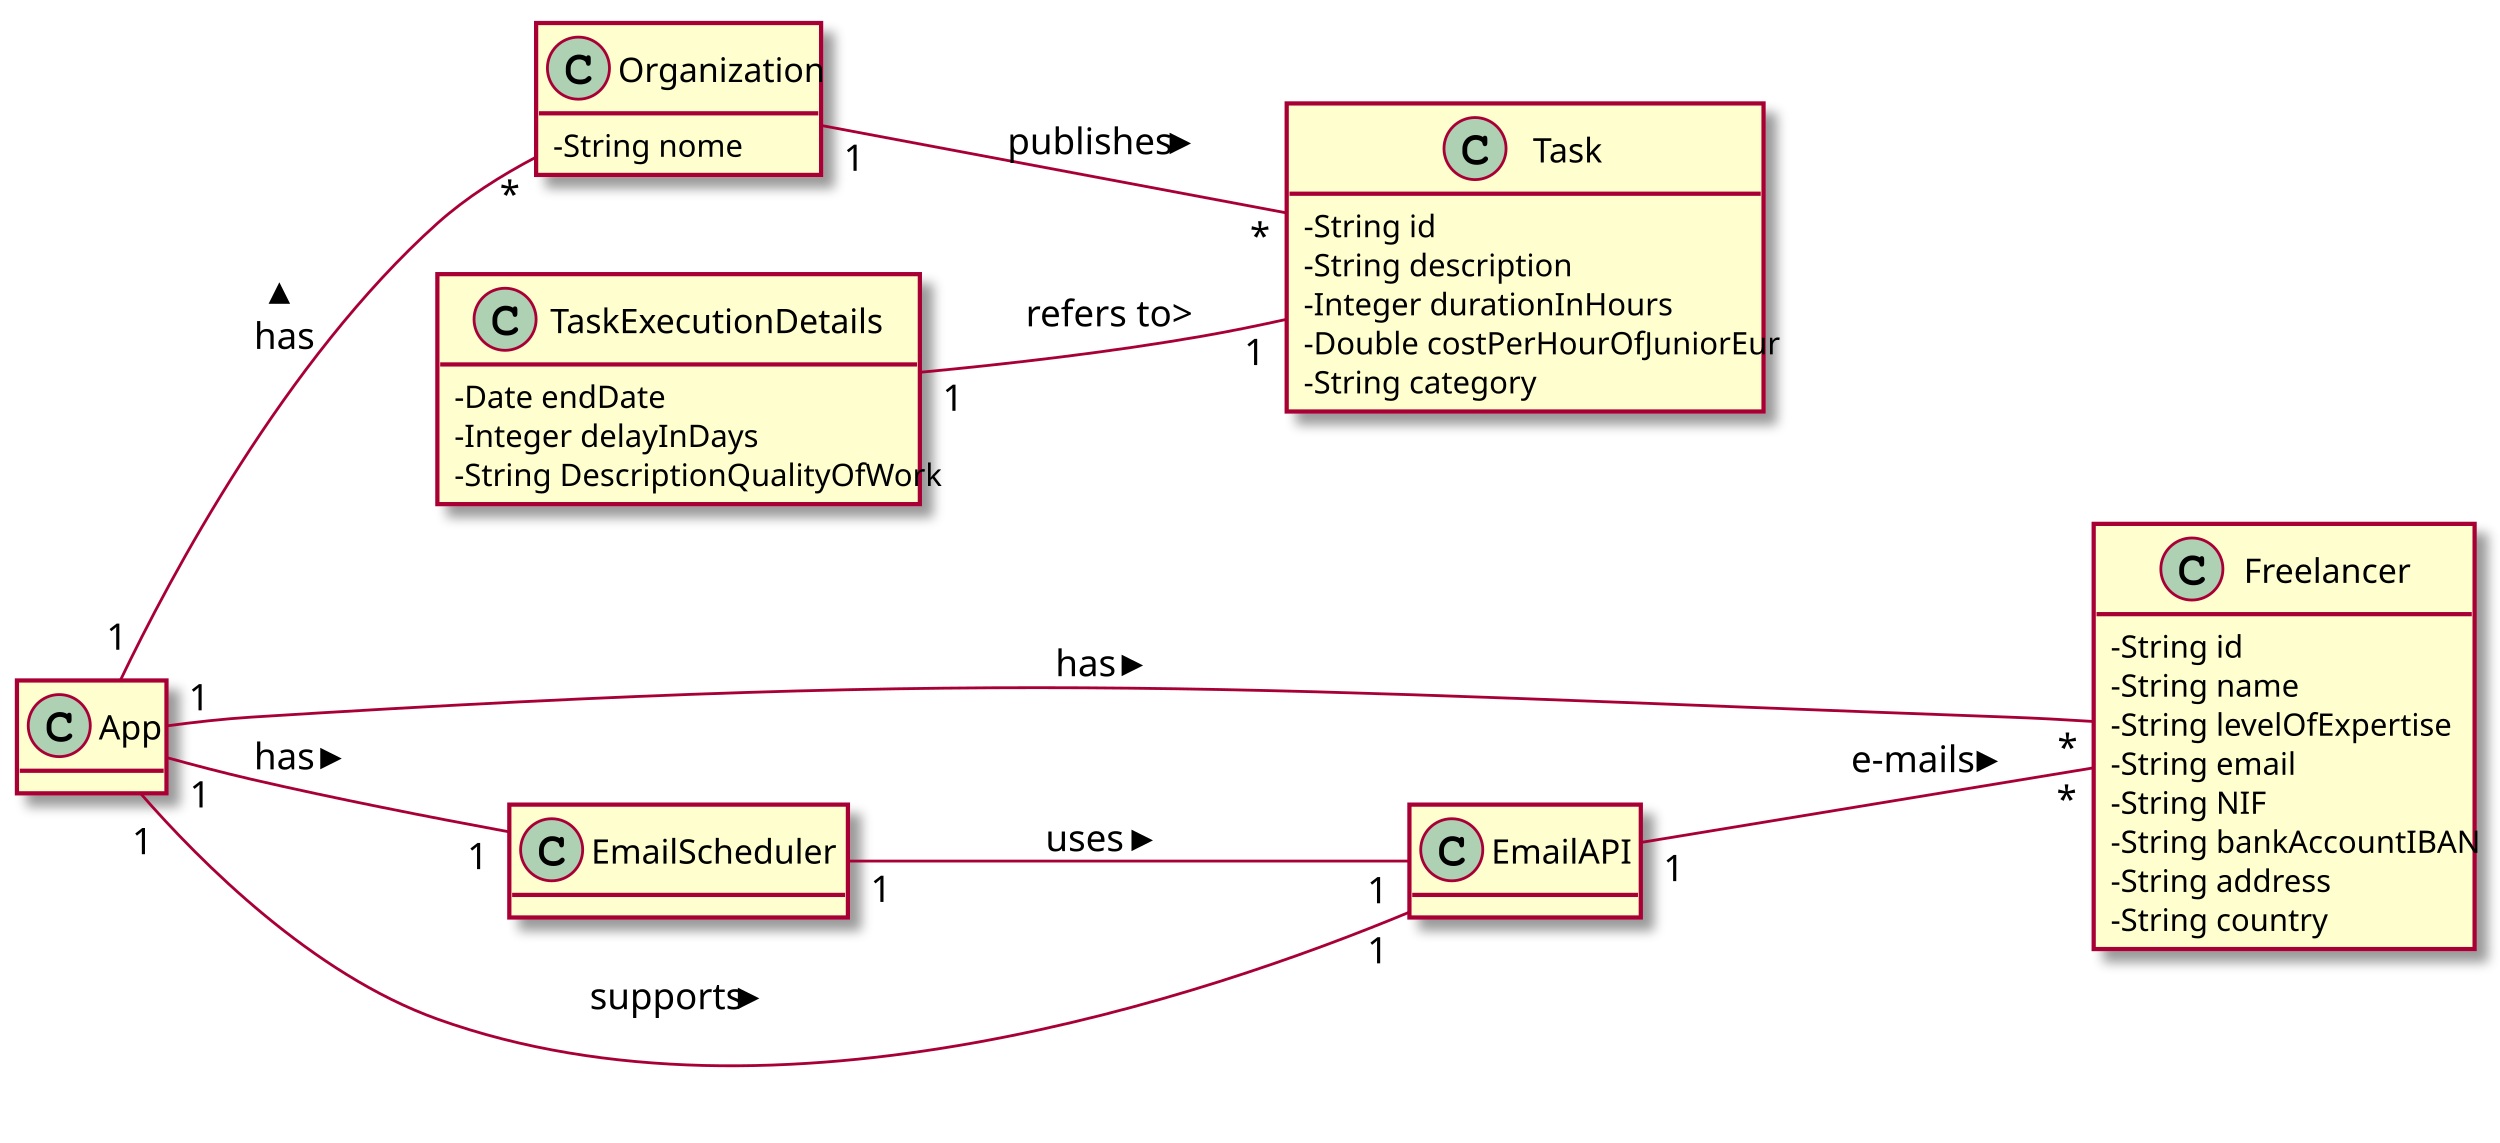
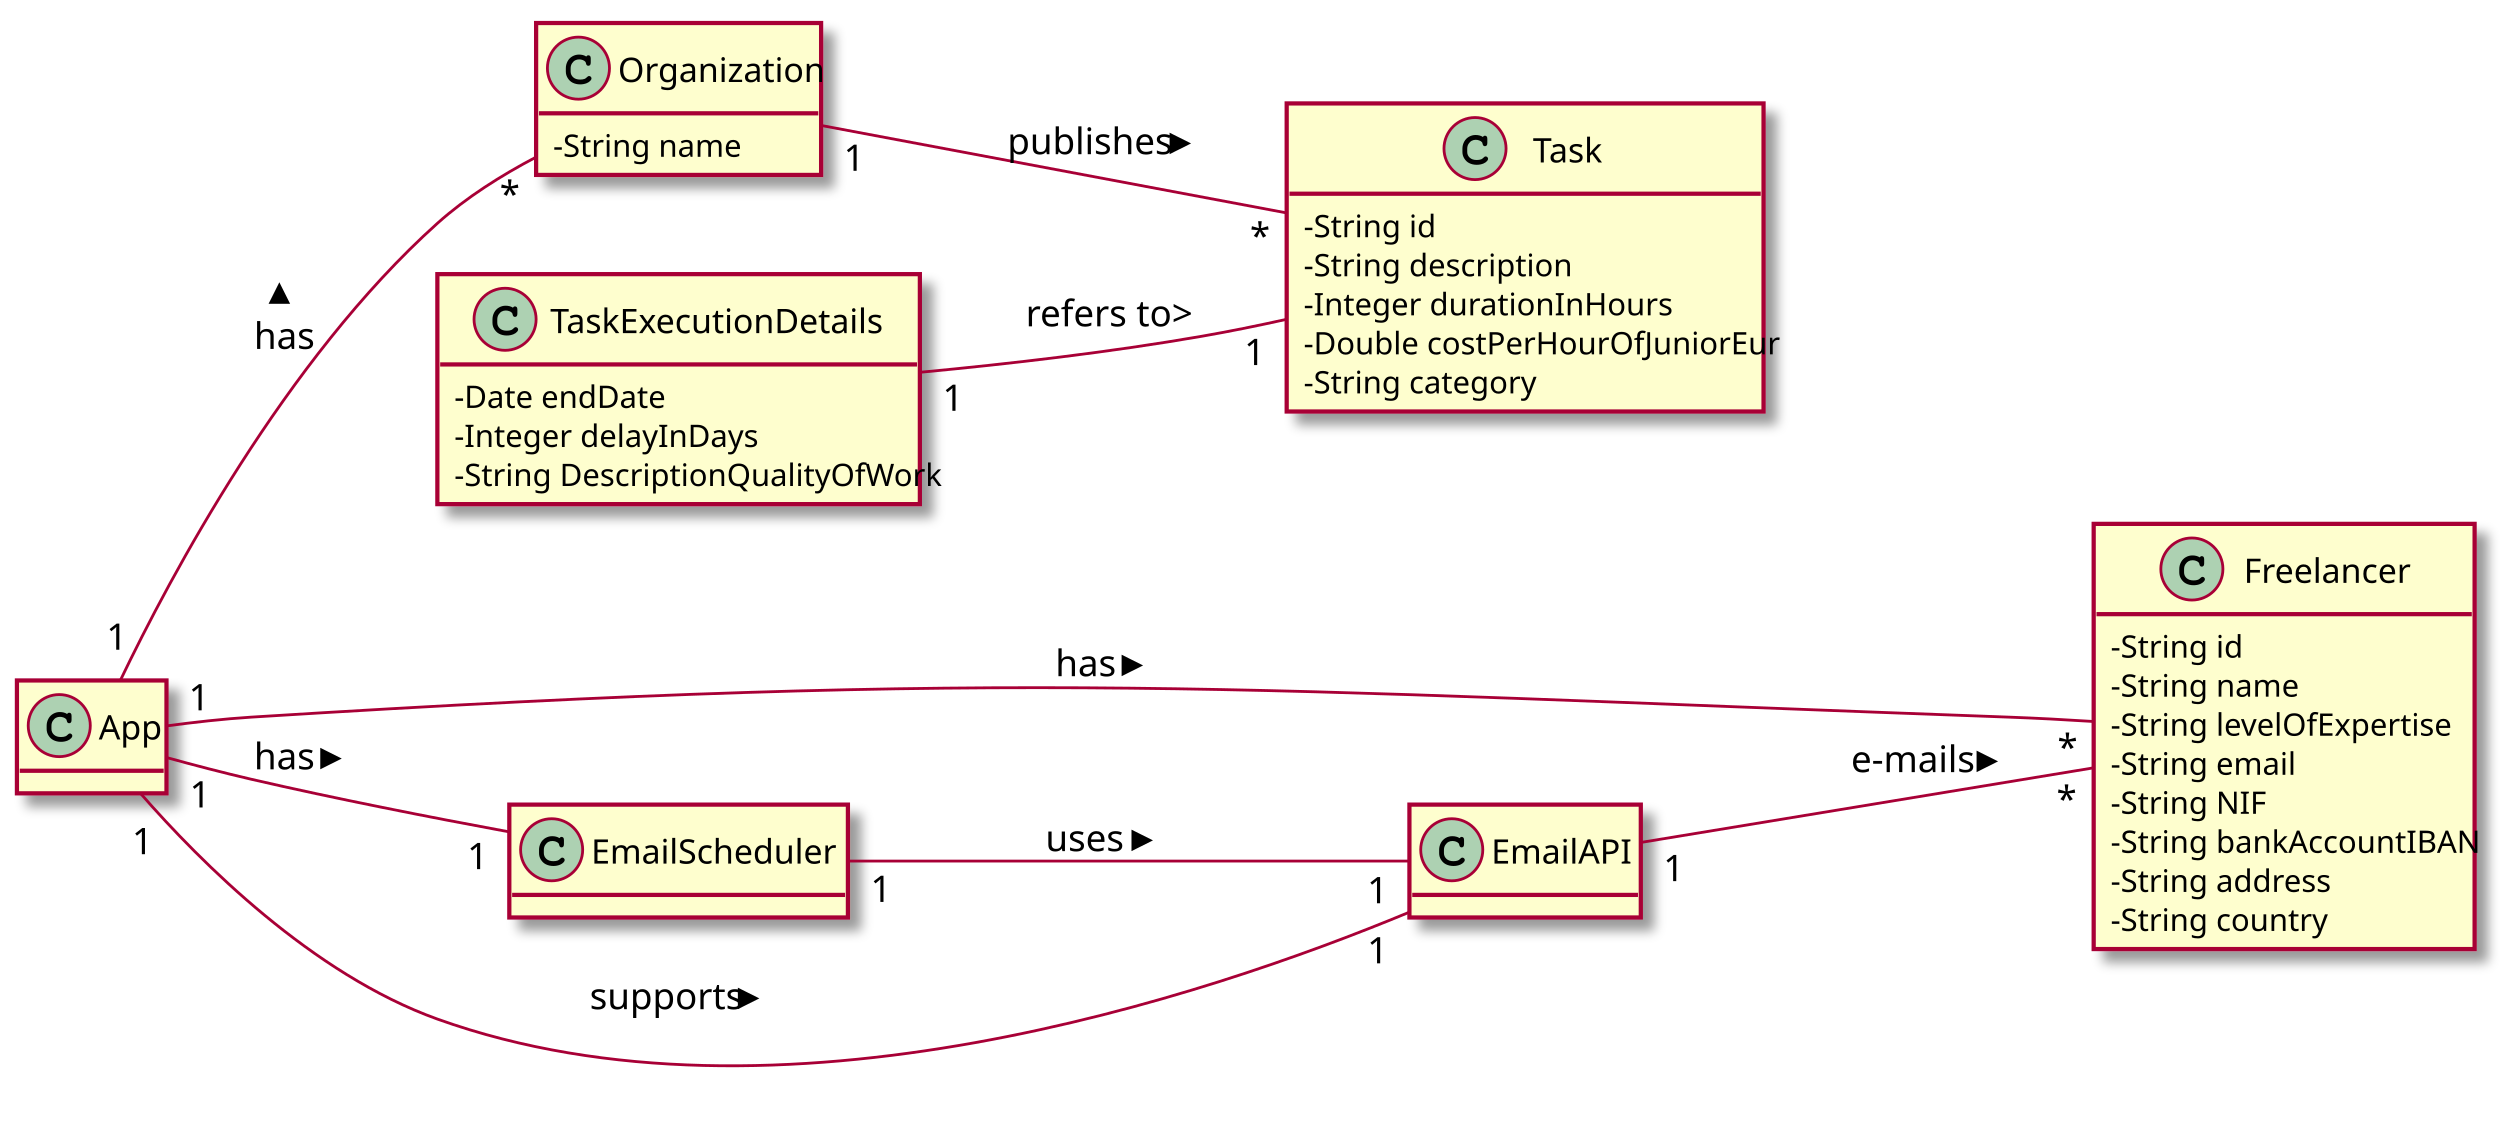
<svg xmlns="http://www.w3.org/2000/svg" contentScriptType="application/ecmascript" contentStyleType="text/css" height="405px" preserveAspectRatio="none" style="width:886px;height:405px;" version="1.1" viewBox="0 0 886 405" width="886px" zoomAndPan="magnify">
  <defs>
    <filter height="300%" id="f12lfv94ma1owq" width="300%" x="-1" y="-1">
      <feGaussianBlur result="blurOut" stdDeviation="2.0" />
      <feColorMatrix in="blurOut" result="blurOut2" type="matrix" values="0 0 0 0 0 0 0 0 0 0 0 0 0 0 0 0 0 0 .4 0" />
      <feOffset dx="4.0" dy="4.0" in="blurOut2" result="blurOut3" />
      <feBlend in="SourceGraphic" in2="blurOut3" mode="normal" />
    </filter>
  </defs>
  <g>
    <rect fill="#FEFECE" filter="url(#f12lfv94ma1owq)" height="81.508" style="stroke: #A80036; stroke-width: 1.5;" width="171" x="155" y="97.156" />
    <ellipse cx="179" cy="113.156" fill="#ADD1B2" rx="11" ry="11" style="stroke: #A80036; stroke-width: 1.0;" />
    <path d="M181.766,109.031 Q181.922,108.812 182.109,108.703 Q182.297,108.594 182.516,108.594 Q182.891,108.594 183.125,108.851 Q183.359,109.109 183.359,109.719 L183.359,111.172 Q183.359,111.781 183.125,112.047 Q182.891,112.312 182.516,112.312 Q182.172,112.312 181.969,112.109 Q181.766,111.922 181.656,111.406 Q181.609,111.047 181.422,110.859 Q181.094,110.484 180.484,110.265 Q179.875,110.047 179.25,110.047 Q178.484,110.047 177.852,110.375 Q177.219,110.703 176.727,111.453 Q176.234,112.203 176.234,113.234 L176.234,114.328 Q176.234,115.562 177.125,116.383 Q178.016,117.203 179.609,117.203 Q180.547,117.203 181.203,116.953 Q181.594,116.797 182.016,116.359 Q182.281,116.094 182.43,116.015 Q182.578,115.937 182.781,115.937 Q183.109,115.937 183.367,116.195 Q183.625,116.453 183.625,116.797 Q183.625,117.14 183.281,117.547 Q182.781,118.125 181.984,118.453 Q180.906,118.906 179.609,118.906 Q178.094,118.906 176.891,118.281 Q175.906,117.781 175.219,116.711 Q174.531,115.64 174.531,114.359 L174.531,113.203 Q174.531,111.875 175.148,110.726 Q175.766,109.578 176.859,108.961 Q177.953,108.344 179.188,108.344 Q179.922,108.344 180.57,108.508 Q181.219,108.672 181.766,109.031 Z " />
    <text fill="#000000" font-family="sans-serif" font-size="12" lengthAdjust="spacingAndGlyphs" textLength="119" x="195" y="118.066">TaskExecutionDetails</text>
    <line style="stroke: #A80036; stroke-width: 1.5;" x1="156" x2="325" y1="129.156" y2="129.156" />
    <text fill="#000000" font-family="sans-serif" font-size="11" lengthAdjust="spacingAndGlyphs" textLength="69" x="161" y="144.575">-Date endDate</text>
    <text fill="#000000" font-family="sans-serif" font-size="11" lengthAdjust="spacingAndGlyphs" textLength="99" x="161" y="158.411">-Integer delayInDays</text>
    <text fill="#000000" font-family="sans-serif" font-size="11" lengthAdjust="spacingAndGlyphs" textLength="159" x="161" y="172.247">-String DescriptionQualityOfWork</text>
    <rect fill="#FEFECE" filter="url(#f12lfv94ma1owq)" height="53.836" style="stroke: #A80036; stroke-width: 1.5;" width="101" x="190" y="8.156" />
    <ellipse cx="205" cy="24.156" fill="#ADD1B2" rx="11" ry="11" style="stroke: #A80036; stroke-width: 1.0;" />
    <path d="M207.766,20.031 Q207.922,19.812 208.109,19.703 Q208.297,19.593 208.516,19.593 Q208.891,19.593 209.125,19.851 Q209.359,20.109 209.359,20.718 L209.359,22.172 Q209.359,22.781 209.125,23.047 Q208.891,23.312 208.516,23.312 Q208.172,23.312 207.969,23.109 Q207.766,22.922 207.656,22.406 Q207.609,22.047 207.422,21.859 Q207.094,21.484 206.484,21.265 Q205.875,21.047 205.25,21.047 Q204.484,21.047 203.852,21.375 Q203.219,21.703 202.727,22.453 Q202.234,23.203 202.234,24.234 L202.234,25.328 Q202.234,26.562 203.125,27.383 Q204.016,28.203 205.609,28.203 Q206.547,28.203 207.203,27.953 Q207.594,27.797 208.016,27.359 Q208.281,27.093 208.43,27.015 Q208.578,26.937 208.781,26.937 Q209.109,26.937 209.367,27.195 Q209.625,27.453 209.625,27.797 Q209.625,28.14 209.281,28.547 Q208.781,29.125 207.984,29.453 Q206.906,29.906 205.609,29.906 Q204.094,29.906 202.891,29.281 Q201.906,28.781 201.219,27.711 Q200.531,26.64 200.531,25.359 L200.531,24.203 Q200.531,22.875 201.148,21.726 Q201.766,20.578 202.859,19.961 Q203.953,19.343 205.188,19.343 Q205.922,19.343 206.57,19.508 Q207.219,19.672 207.766,20.031 Z " />
    <text fill="#000000" font-family="sans-serif" font-size="12" lengthAdjust="spacingAndGlyphs" textLength="69" x="219" y="29.066">Organization</text>
    <line style="stroke: #A80036; stroke-width: 1.5;" x1="191" x2="290" y1="40.156" y2="40.156" />
-     <text fill="#000000" font-family="sans-serif" font-size="11" lengthAdjust="spacingAndGlyphs" textLength="61" x="196" y="55.575">-String nome</text>
+     <text fill="#000000" font-family="sans-serif" font-size="11" lengthAdjust="spacingAndGlyphs" textLength="61" x="196" y="55.575">-String name</text>
    <rect fill="#FEFECE" filter="url(#f12lfv94ma1owq)" height="109.18" style="stroke: #A80036; stroke-width: 1.5;" width="169" x="456" y="36.656" />
    <ellipse cx="522.75" cy="52.656" fill="#ADD1B2" rx="11" ry="11" style="stroke: #A80036; stroke-width: 1.0;" />
    <path d="M525.516,48.531 Q525.672,48.312 525.859,48.203 Q526.047,48.093 526.266,48.093 Q526.641,48.093 526.875,48.351 Q527.109,48.609 527.109,49.218 L527.109,50.672 Q527.109,51.281 526.875,51.547 Q526.641,51.812 526.266,51.812 Q525.922,51.812 525.719,51.609 Q525.516,51.422 525.406,50.906 Q525.359,50.547 525.172,50.359 Q524.844,49.984 524.234,49.765 Q523.625,49.547 523,49.547 Q522.234,49.547 521.602,49.875 Q520.969,50.203 520.477,50.953 Q519.984,51.703 519.984,52.734 L519.984,53.828 Q519.984,55.062 520.875,55.883 Q521.766,56.703 523.359,56.703 Q524.297,56.703 524.953,56.453 Q525.344,56.297 525.766,55.859 Q526.031,55.593 526.18,55.515 Q526.328,55.437 526.531,55.437 Q526.859,55.437 527.117,55.695 Q527.375,55.953 527.375,56.297 Q527.375,56.64 527.031,57.047 Q526.531,57.625 525.734,57.953 Q524.656,58.406 523.359,58.406 Q521.844,58.406 520.641,57.781 Q519.656,57.281 518.969,56.211 Q518.281,55.14 518.281,53.859 L518.281,52.703 Q518.281,51.375 518.898,50.226 Q519.516,49.078 520.609,48.461 Q521.703,47.843 522.938,47.843 Q523.672,47.843 524.32,48.008 Q524.969,48.172 525.516,48.531 Z " />
    <text fill="#000000" font-family="sans-serif" font-size="12" lengthAdjust="spacingAndGlyphs" textLength="27" x="543.25" y="57.566">Task</text>
    <line style="stroke: #A80036; stroke-width: 1.5;" x1="457" x2="624" y1="68.656" y2="68.656" />
    <text fill="#000000" font-family="sans-serif" font-size="11" lengthAdjust="spacingAndGlyphs" textLength="43" x="462" y="84.075">-String id</text>
    <text fill="#000000" font-family="sans-serif" font-size="11" lengthAdjust="spacingAndGlyphs" textLength="88" x="462" y="97.911">-String description</text>
    <text fill="#000000" font-family="sans-serif" font-size="11" lengthAdjust="spacingAndGlyphs" textLength="116" x="462" y="111.747">-Integer durationInHours</text>
    <text fill="#000000" font-family="sans-serif" font-size="11" lengthAdjust="spacingAndGlyphs" textLength="157" x="462" y="125.583">-Double costPerHourOfJuniorEur</text>
    <text fill="#000000" font-family="sans-serif" font-size="11" lengthAdjust="spacingAndGlyphs" textLength="78" x="462" y="139.419">-String category</text>
    <rect fill="#FEFECE" filter="url(#f12lfv94ma1owq)" height="40" style="stroke: #A80036; stroke-width: 1.5;" width="53" x="6" y="241.156" />
    <ellipse cx="21" cy="257.156" fill="#ADD1B2" rx="11" ry="11" style="stroke: #A80036; stroke-width: 1.0;" />
    <path d="M23.766,253.031 Q23.922,252.812 24.109,252.703 Q24.297,252.594 24.516,252.594 Q24.891,252.594 25.125,252.851 Q25.359,253.109 25.359,253.719 L25.359,255.172 Q25.359,255.781 25.125,256.047 Q24.891,256.312 24.516,256.312 Q24.172,256.312 23.969,256.109 Q23.766,255.922 23.656,255.406 Q23.609,255.047 23.422,254.859 Q23.094,254.484 22.484,254.265 Q21.875,254.047 21.25,254.047 Q20.484,254.047 19.852,254.375 Q19.219,254.703 18.727,255.453 Q18.234,256.203 18.234,257.234 L18.234,258.328 Q18.234,259.562 19.125,260.383 Q20.016,261.203 21.609,261.203 Q22.547,261.203 23.203,260.953 Q23.594,260.797 24.016,260.359 Q24.281,260.094 24.43,260.015 Q24.578,259.937 24.781,259.937 Q25.109,259.937 25.367,260.195 Q25.625,260.453 25.625,260.797 Q25.625,261.14 25.281,261.547 Q24.781,262.125 23.984,262.453 Q22.906,262.906 21.609,262.906 Q20.094,262.906 18.891,262.281 Q17.906,261.781 17.219,260.711 Q16.531,259.64 16.531,258.359 L16.531,257.203 Q16.531,255.875 17.148,254.726 Q17.766,253.578 18.859,252.961 Q19.953,252.344 21.188,252.344 Q21.922,252.344 22.57,252.508 Q23.219,252.672 23.766,253.031 Z " />
    <text fill="#000000" font-family="sans-serif" font-size="12" lengthAdjust="spacingAndGlyphs" textLength="21" x="35" y="262.066">App</text>
    <line style="stroke: #A80036; stroke-width: 1.5;" x1="7" x2="58" y1="273.156" y2="273.156" />
    <rect fill="#FEFECE" filter="url(#f12lfv94ma1owq)" height="40" style="stroke: #A80036; stroke-width: 1.5;" width="120" x="180.5" y="285.156" />
    <ellipse cx="195.5" cy="301.156" fill="#ADD1B2" rx="11" ry="11" style="stroke: #A80036; stroke-width: 1.0;" />
    <path d="M198.266,297.031 Q198.422,296.813 198.609,296.703 Q198.797,296.594 199.016,296.594 Q199.391,296.594 199.625,296.852 Q199.859,297.11 199.859,297.719 L199.859,299.172 Q199.859,299.781 199.625,300.047 Q199.391,300.313 199.016,300.313 Q198.672,300.313 198.469,300.11 Q198.266,299.922 198.156,299.406 Q198.109,299.047 197.922,298.86 Q197.594,298.485 196.984,298.266 Q196.375,298.047 195.75,298.047 Q194.984,298.047 194.352,298.375 Q193.719,298.703 193.227,299.453 Q192.734,300.203 192.734,301.235 L192.734,302.328 Q192.734,303.563 193.625,304.383 Q194.516,305.203 196.109,305.203 Q197.047,305.203 197.703,304.953 Q198.094,304.797 198.516,304.36 Q198.781,304.094 198.93,304.016 Q199.078,303.938 199.281,303.938 Q199.609,303.938 199.867,304.195 Q200.125,304.453 200.125,304.797 Q200.125,305.141 199.781,305.547 Q199.281,306.125 198.484,306.453 Q197.406,306.906 196.109,306.906 Q194.594,306.906 193.391,306.281 Q192.406,305.781 191.719,304.711 Q191.031,303.641 191.031,302.36 L191.031,301.203 Q191.031,299.875 191.648,298.727 Q192.266,297.578 193.359,296.961 Q194.453,296.344 195.688,296.344 Q196.422,296.344 197.07,296.508 Q197.719,296.672 198.266,297.031 Z " />
    <text fill="#000000" font-family="sans-serif" font-size="12" lengthAdjust="spacingAndGlyphs" textLength="88" x="209.5" y="306.067">EmailScheduler</text>
    <line style="stroke: #A80036; stroke-width: 1.5;" x1="181.5" x2="299.5" y1="317.156" y2="317.156" />
    <rect fill="#FEFECE" filter="url(#f12lfv94ma1owq)" height="150.688" style="stroke: #A80036; stroke-width: 1.5;" width="135" x="742" y="185.656" />
    <ellipse cx="776.8" cy="201.656" fill="#ADD1B2" rx="11" ry="11" style="stroke: #A80036; stroke-width: 1.0;" />
    <path d="M779.566,197.531 Q779.722,197.312 779.909,197.203 Q780.097,197.094 780.316,197.094 Q780.691,197.094 780.925,197.351 Q781.159,197.609 781.159,198.219 L781.159,199.672 Q781.159,200.281 780.925,200.547 Q780.691,200.812 780.316,200.812 Q779.972,200.812 779.769,200.609 Q779.566,200.422 779.456,199.906 Q779.409,199.547 779.222,199.359 Q778.894,198.984 778.284,198.765 Q777.675,198.547 777.05,198.547 Q776.284,198.547 775.652,198.875 Q775.019,199.203 774.527,199.953 Q774.034,200.703 774.034,201.734 L774.034,202.828 Q774.034,204.062 774.925,204.883 Q775.816,205.703 777.409,205.703 Q778.347,205.703 779.003,205.453 Q779.394,205.297 779.816,204.859 Q780.081,204.594 780.23,204.515 Q780.378,204.437 780.581,204.437 Q780.909,204.437 781.167,204.695 Q781.425,204.953 781.425,205.297 Q781.425,205.64 781.081,206.047 Q780.581,206.625 779.784,206.953 Q778.706,207.406 777.409,207.406 Q775.894,207.406 774.691,206.781 Q773.706,206.281 773.019,205.211 Q772.331,204.14 772.331,202.859 L772.331,201.703 Q772.331,200.375 772.948,199.226 Q773.566,198.078 774.659,197.461 Q775.753,196.844 776.987,196.844 Q777.722,196.844 778.37,197.008 Q779.019,197.172 779.566,197.531 Z " />
    <text fill="#000000" font-family="sans-serif" font-size="12" lengthAdjust="spacingAndGlyphs" textLength="59" x="795.2" y="206.566">Freelancer</text>
    <line style="stroke: #A80036; stroke-width: 1.5;" x1="743" x2="876" y1="217.656" y2="217.656" />
    <text fill="#000000" font-family="sans-serif" font-size="11" lengthAdjust="spacingAndGlyphs" textLength="43" x="748" y="233.075">-String id</text>
    <text fill="#000000" font-family="sans-serif" font-size="11" lengthAdjust="spacingAndGlyphs" textLength="61" x="748" y="246.911">-String name</text>
    <text fill="#000000" font-family="sans-serif" font-size="11" lengthAdjust="spacingAndGlyphs" textLength="114" x="748" y="260.747">-String levelOfExpertise</text>
    <text fill="#000000" font-family="sans-serif" font-size="11" lengthAdjust="spacingAndGlyphs" textLength="59" x="748" y="274.583">-String email</text>
    <text fill="#000000" font-family="sans-serif" font-size="11" lengthAdjust="spacingAndGlyphs" textLength="50" x="748" y="288.419">-String NIF</text>
    <text fill="#000000" font-family="sans-serif" font-size="11" lengthAdjust="spacingAndGlyphs" textLength="123" x="748" y="302.255">-String bankAccountIBAN</text>
    <text fill="#000000" font-family="sans-serif" font-size="11" lengthAdjust="spacingAndGlyphs" textLength="75" x="748" y="316.091">-String address</text>
    <text fill="#000000" font-family="sans-serif" font-size="11" lengthAdjust="spacingAndGlyphs" textLength="72" x="748" y="329.926">-String country</text>
    <rect fill="#FEFECE" filter="url(#f12lfv94ma1owq)" height="40" style="stroke: #A80036; stroke-width: 1.5;" width="82" x="499.5" y="285.156" />
    <ellipse cx="514.5" cy="301.156" fill="#ADD1B2" rx="11" ry="11" style="stroke: #A80036; stroke-width: 1.0;" />
    <path d="M517.266,297.031 Q517.422,296.813 517.609,296.703 Q517.797,296.594 518.016,296.594 Q518.391,296.594 518.625,296.852 Q518.859,297.11 518.859,297.719 L518.859,299.172 Q518.859,299.781 518.625,300.047 Q518.391,300.313 518.016,300.313 Q517.672,300.313 517.469,300.11 Q517.266,299.922 517.156,299.406 Q517.109,299.047 516.922,298.86 Q516.594,298.485 515.984,298.266 Q515.375,298.047 514.75,298.047 Q513.984,298.047 513.352,298.375 Q512.719,298.703 512.227,299.453 Q511.734,300.203 511.734,301.235 L511.734,302.328 Q511.734,303.563 512.625,304.383 Q513.516,305.203 515.109,305.203 Q516.047,305.203 516.703,304.953 Q517.094,304.797 517.516,304.36 Q517.781,304.094 517.93,304.016 Q518.078,303.938 518.281,303.938 Q518.609,303.938 518.867,304.195 Q519.125,304.453 519.125,304.797 Q519.125,305.141 518.781,305.547 Q518.281,306.125 517.484,306.453 Q516.406,306.906 515.109,306.906 Q513.594,306.906 512.391,306.281 Q511.406,305.781 510.719,304.711 Q510.031,303.641 510.031,302.36 L510.031,301.203 Q510.031,299.875 510.648,298.727 Q511.266,297.578 512.359,296.961 Q513.453,296.344 514.688,296.344 Q515.422,296.344 516.07,296.508 Q516.719,296.672 517.266,297.031 Z " />
    <text fill="#000000" font-family="sans-serif" font-size="12" lengthAdjust="spacingAndGlyphs" textLength="50" x="528.5" y="306.067">EmailAPI</text>
    <line style="stroke: #A80036; stroke-width: 1.5;" x1="500.5" x2="580.5" y1="317.156" y2="317.156" />
    <path d="M42.711,241 C60.15,204.666 101.123,127.48 155,79.156 C165.22,69.99 177.695,62.142 189.889,55.722 " fill="none" style="stroke: #A80036; stroke-width: 1.0;" />
    <polygon fill="#000000" points="96,107.156,99,101.156,102,107.156,96,107.156" style="stroke: #000000; stroke-width: 1.0;" />
    <text fill="#000000" font-family="sans-serif" font-size="13" lengthAdjust="spacingAndGlyphs" textLength="21" x="90" y="123.651">has</text>
    <text fill="#000000" font-family="sans-serif" font-size="13" lengthAdjust="spacingAndGlyphs" textLength="7" x="37.682" y="230.276">1</text>
    <text fill="#000000" font-family="sans-serif" font-size="13" lengthAdjust="spacingAndGlyphs" textLength="5" x="177.088" y="73.451">*</text>
    <path d="M49.873,281.267 C71.126,305.606 110.768,345.295 155,361.156 C275.171,404.25 427.797,353.025 499.22,323.382 " fill="none" style="stroke: #A80036; stroke-width: 1.0;" />
    <text fill="#000000" font-family="sans-serif" font-size="13" lengthAdjust="spacingAndGlyphs" textLength="50" x="209" y="357.651">supports</text>
    <polygon fill="#000000" points="262,350.832,268,353.832,262,356.832,262,350.832" style="stroke: #000000; stroke-width: 1.0;" />
    <text fill="#000000" font-family="sans-serif" font-size="13" lengthAdjust="spacingAndGlyphs" textLength="7" x="46.775" y="302.718">1</text>
    <text fill="#000000" font-family="sans-serif" font-size="13" lengthAdjust="spacingAndGlyphs" textLength="7" x="484.523" y="341.415">1</text>
    <path d="M291.043,44.467 C335.894,52.895 402.873,65.482 455.99,75.463 " fill="none" style="stroke: #A80036; stroke-width: 1.0;" />
    <text fill="#000000" font-family="sans-serif" font-size="13" lengthAdjust="spacingAndGlyphs" textLength="55" x="357" y="54.651">publishes</text>
    <polygon fill="#000000" points="415,47.832,421,50.832,415,53.832,415,47.832" style="stroke: #000000; stroke-width: 1.0;" />
    <text fill="#000000" font-family="sans-serif" font-size="13" lengthAdjust="spacingAndGlyphs" textLength="7" x="298.981" y="60.542">1</text>
    <text fill="#000000" font-family="sans-serif" font-size="13" lengthAdjust="spacingAndGlyphs" textLength="5" x="442.969" y="88.257">*</text>
    <path d="M581.762,298.522 C624.155,291.535 691.603,280.42 741.931,272.127 " fill="none" style="stroke: #A80036; stroke-width: 1.0;" />
    <text fill="#000000" font-family="sans-serif" font-size="13" lengthAdjust="spacingAndGlyphs" textLength="42" x="656" y="273.651">e-mails</text>
    <polygon fill="#000000" points="701,266.832,707,269.832,701,272.832,701,266.832" style="stroke: #000000; stroke-width: 1.0;" />
    <text fill="#000000" font-family="sans-serif" font-size="13" lengthAdjust="spacingAndGlyphs" textLength="7" x="589.456" y="312.281">1</text>
    <text fill="#000000" font-family="sans-serif" font-size="13" lengthAdjust="spacingAndGlyphs" textLength="5" x="728.829" y="287.854">*</text>
    <path d="M326.341,131.913 C357.779,128.945 393.641,124.786 426,119.156 C435.698,117.469 445.795,115.416 455.792,113.197 " fill="none" style="stroke: #A80036; stroke-width: 1.0;" />
    <text fill="#000000" font-family="sans-serif" font-size="13" lengthAdjust="spacingAndGlyphs" textLength="55" x="363.5" y="115.651">refers to&gt;</text>
    <text fill="#000000" font-family="sans-serif" font-size="13" lengthAdjust="spacingAndGlyphs" textLength="7" x="334.019" y="145.595">1</text>
    <text fill="#000000" font-family="sans-serif" font-size="13" lengthAdjust="spacingAndGlyphs" textLength="7" x="440.936" y="129.375">1</text>
    <path d="M59.134,257.242 C68.507,255.991 79.21,254.771 89,254.156 C365.344,236.798 435.293,244.134 712,254.156 C721.652,254.506 731.837,255.052 741.828,255.688 " fill="none" style="stroke: #A80036; stroke-width: 1.0;" />
    <text fill="#000000" font-family="sans-serif" font-size="13" lengthAdjust="spacingAndGlyphs" textLength="21" x="374" y="239.651">has</text>
    <polygon fill="#000000" points="398,232.832,404,235.832,398,238.832,398,232.832" style="stroke: #000000; stroke-width: 1.0;" />
    <text fill="#000000" font-family="sans-serif" font-size="13" lengthAdjust="spacingAndGlyphs" textLength="7" x="66.856" y="251.729">1</text>
    <text fill="#000000" font-family="sans-serif" font-size="13" lengthAdjust="spacingAndGlyphs" textLength="5" x="729.153" y="269.496">*</text>
    <path d="M59.098,268.497 C68.467,271.072 79.178,273.886 89,276.156 C118.944,283.078 152.503,289.657 180.321,294.794 " fill="none" style="stroke: #A80036; stroke-width: 1.0;" />
    <text fill="#000000" font-family="sans-serif" font-size="13" lengthAdjust="spacingAndGlyphs" textLength="21" x="90" y="272.651">has</text>
    <polygon fill="#000000" points="114,265.832,120,268.832,114,271.832,114,265.832" style="stroke: #000000; stroke-width: 1.0;" />
    <text fill="#000000" font-family="sans-serif" font-size="13" lengthAdjust="spacingAndGlyphs" textLength="7" x="67.187" y="286.162">1</text>
    <text fill="#000000" font-family="sans-serif" font-size="13" lengthAdjust="spacingAndGlyphs" textLength="7" x="165.56" y="308.022">1</text>
    <path d="M300.732,305.156 C359.631,305.156 448.366,305.156 499.442,305.156 " fill="none" style="stroke: #A80036; stroke-width: 1.0;" />
    <text fill="#000000" font-family="sans-serif" font-size="13" lengthAdjust="spacingAndGlyphs" textLength="28" x="370.5" y="301.651">uses</text>
    <polygon fill="#000000" points="401.5,294.832,407.5,297.832,401.5,300.832,401.5,294.832" style="stroke: #000000; stroke-width: 1.0;" />
    <text fill="#000000" font-family="sans-serif" font-size="13" lengthAdjust="spacingAndGlyphs" textLength="7" x="308.499" y="319.648">1</text>
    <text fill="#000000" font-family="sans-serif" font-size="13" lengthAdjust="spacingAndGlyphs" textLength="7" x="484.505" y="320.108">1</text>
  </g>
</svg>
